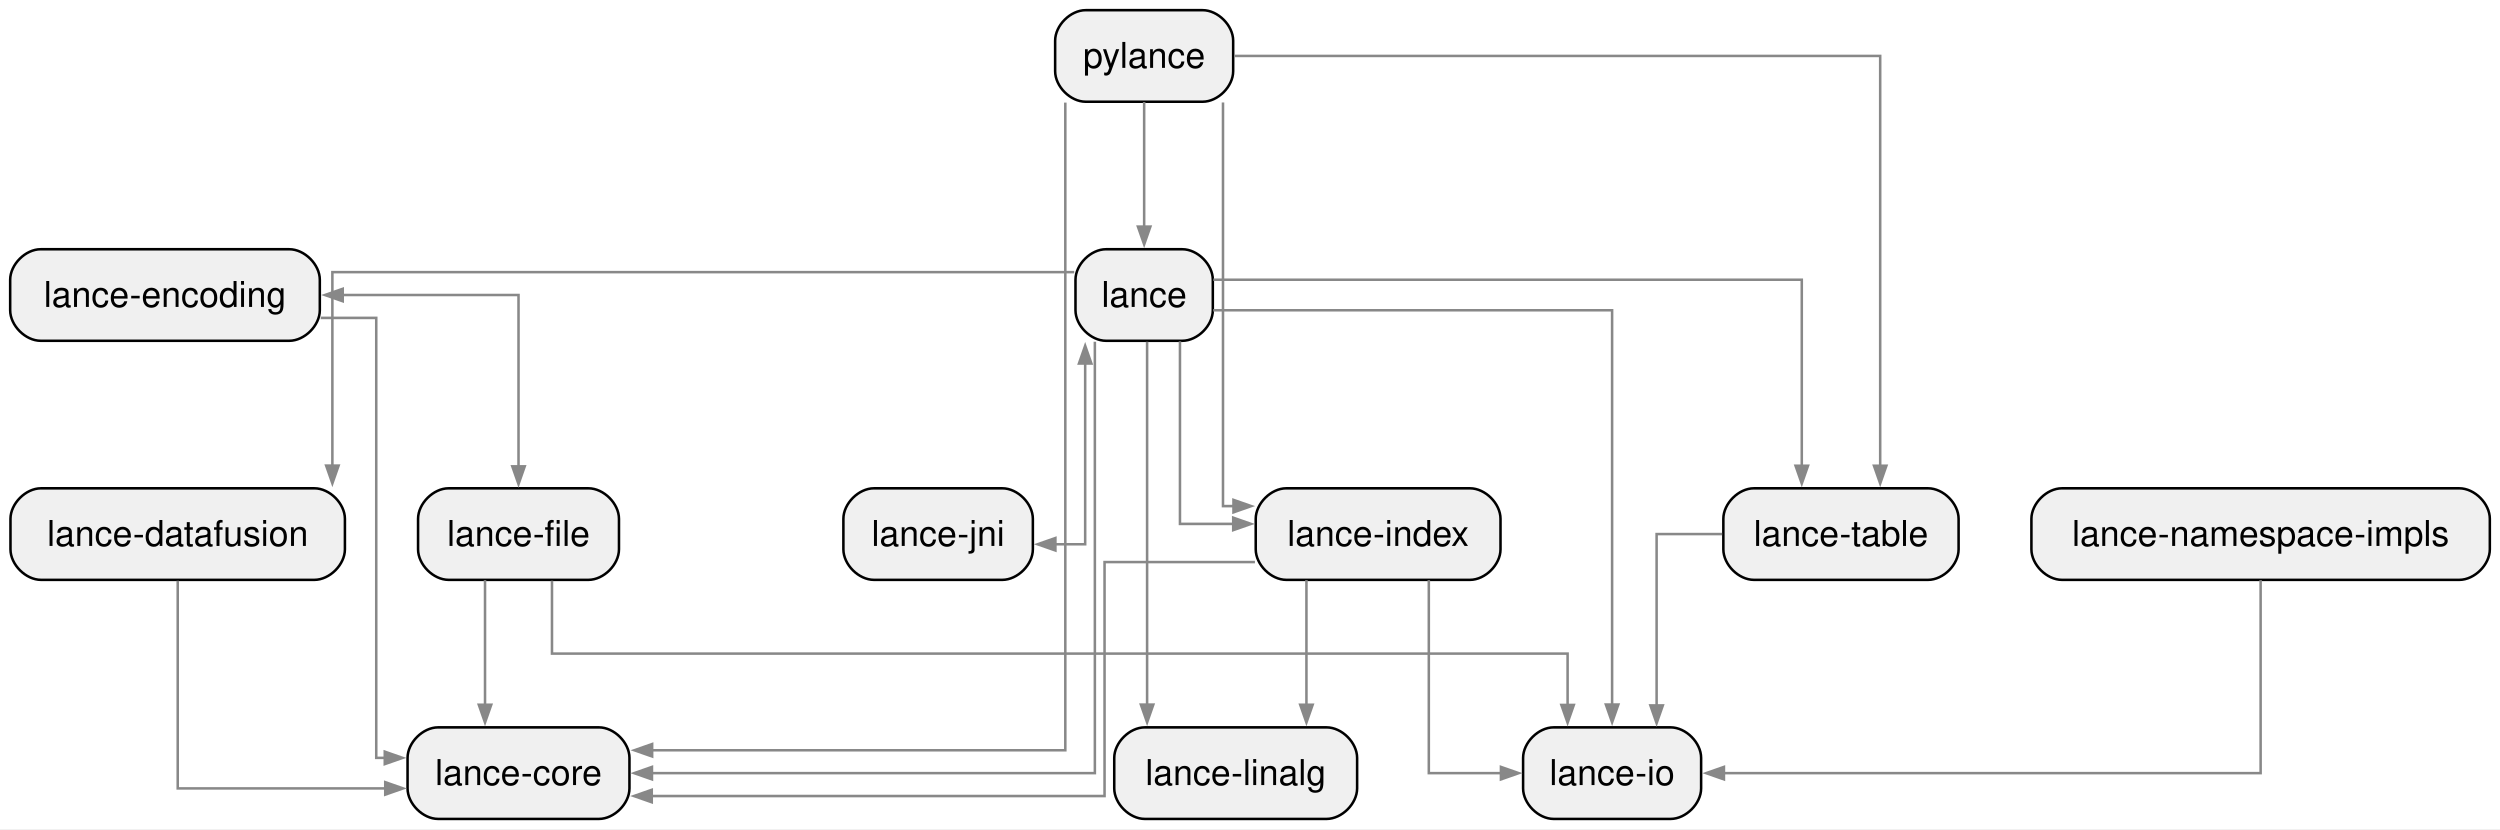
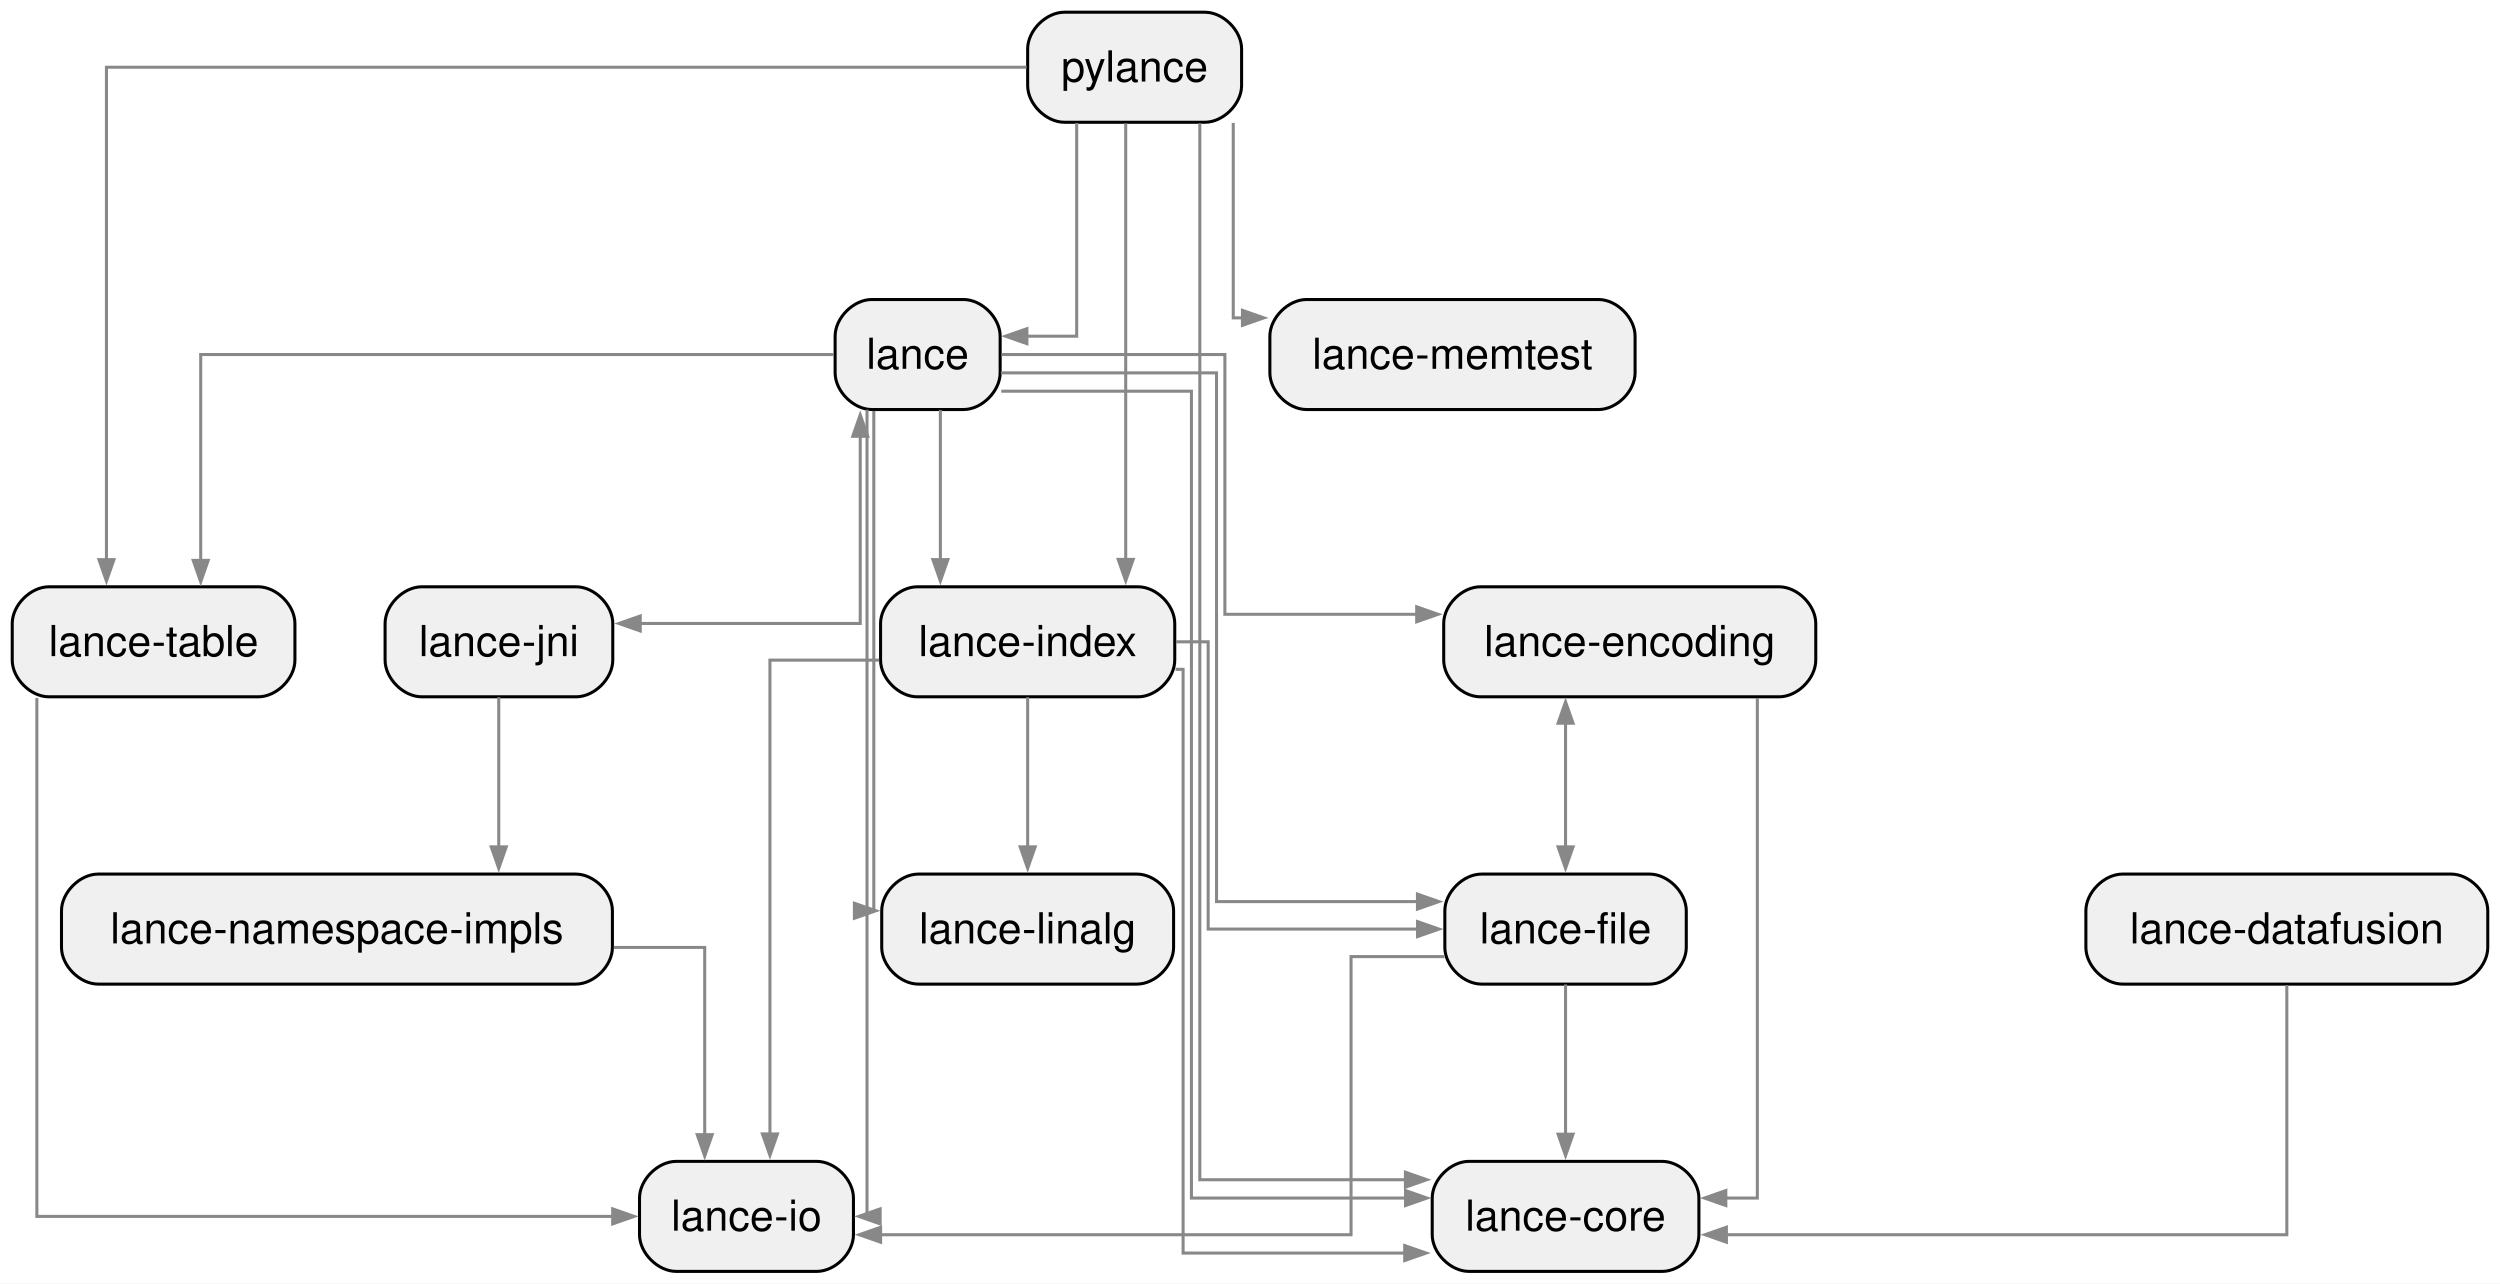
- <svg xmlns="http://www.w3.org/2000/svg" width="983pt" height="326pt" viewBox="0.00 0.00 983.00 326.00">
-   <g id="graph0" class="graph" transform="scale(1 1) rotate(0) translate(4 322)">
-     <polygon fill="white" stroke="none" points="-4,4 -4,-322 979,-322 979,4 -4,4" />
+ <svg xmlns="http://www.w3.org/2000/svg" width="818pt" height="420pt" viewBox="0.00 0.00 818.00 420.00">
+   <g id="graph0" class="graph" transform="scale(1 1) rotate(0) translate(4 416)">
+     <polygon fill="white" stroke="none" points="-4,4 -4,-416 814,-416 814,4 -4,4" />
    <g id="node1" class="node">
-       <path fill="#f0f0f0" stroke="black" d="M460.88,-224C460.88,-224 430.88,-224 430.88,-224 424.88,-224 418.88,-218 418.88,-212 418.88,-212 418.88,-200 418.88,-200 418.88,-194 424.88,-188 430.88,-188 430.88,-188 460.88,-188 460.88,-188 466.88,-188 472.88,-194 472.88,-200 472.88,-200 472.88,-212 472.88,-212 472.88,-218 466.88,-224 460.88,-224" />
-       <text xml:space="preserve" text-anchor="middle" x="445.88" y="-201.32" font-family="Helvetica,sans-Serif" font-size="14.00">lance</text>
+       <path fill="#f0f0f0" stroke="black" d="M311.25,-318C311.25,-318 281.25,-318 281.25,-318 275.25,-318 269.25,-312 269.25,-306 269.25,-306 269.25,-294 269.25,-294 269.25,-288 275.25,-282 281.25,-282 281.25,-282 311.25,-282 311.25,-282 317.25,-282 323.25,-288 323.25,-294 323.25,-294 323.25,-306 323.25,-306 323.25,-312 317.25,-318 311.25,-318" />
+       <text xml:space="preserve" text-anchor="middle" x="296.25" y="-295.32" font-family="Helvetica,sans-Serif" font-size="14.00">lance</text>
    </g>
    <g id="node2" class="node">
-       <path fill="#f0f0f0" stroke="black" d="M231.5,-36C231.5,-36 168.25,-36 168.25,-36 162.25,-36 156.25,-30 156.25,-24 156.25,-24 156.25,-12 156.25,-12 156.25,-6 162.25,0 168.25,0 168.25,0 231.5,0 231.5,0 237.5,0 243.5,-6 243.5,-12 243.5,-12 243.5,-24 243.5,-24 243.5,-30 237.5,-36 231.5,-36" />
-       <text xml:space="preserve" text-anchor="middle" x="199.88" y="-13.32" font-family="Helvetica,sans-Serif" font-size="14.00">lance-core</text>
+       <path fill="#f0f0f0" stroke="black" d="M539.88,-36C539.88,-36 476.62,-36 476.62,-36 470.62,-36 464.62,-30 464.62,-24 464.62,-24 464.62,-12 464.62,-12 464.62,-6 470.62,0 476.62,0 476.62,0 539.88,0 539.88,0 545.88,0 551.88,-6 551.88,-12 551.88,-12 551.88,-24 551.88,-24 551.88,-30 545.88,-36 539.88,-36" />
+       <text xml:space="preserve" text-anchor="middle" x="508.25" y="-13.32" font-family="Helvetica,sans-Serif" font-size="14.00">lance-core</text>
    </g>
    <g id="edge1" class="edge">
-       <path fill="none" stroke="#888888" d="M426.5,-187.63C426.5,-140.33 426.5,-18 426.5,-18 426.5,-18 252.35,-18 252.35,-18" />
-       <polygon fill="#888888" stroke="#888888" points="252.35,-15.55 245.35,-18 252.35,-20.45 252.35,-15.55" />
+       <path fill="none" stroke="#888888" d="M323.62,-288C349.97,-288 385.84,-288 385.84,-288 385.84,-288 385.84,-24 385.84,-24 385.84,-24 455.89,-24 455.89,-24" />
+       <polygon fill="#888888" stroke="#888888" points="455.89,-26.45 462.89,-24 455.89,-21.55 455.89,-26.45" />
+     </g>
+     <g id="node4" class="node">
+       <path fill="#f0f0f0" stroke="black" d="M578.12,-224C578.12,-224 480.38,-224 480.38,-224 474.38,-224 468.38,-218 468.38,-212 468.38,-212 468.38,-200 468.38,-200 468.38,-194 474.38,-188 480.38,-188 480.38,-188 578.12,-188 578.12,-188 584.12,-188 590.12,-194 590.12,-200 590.12,-200 590.12,-212 590.12,-212 590.12,-218 584.12,-224 578.12,-224" />
+       <text xml:space="preserve" text-anchor="middle" x="529.25" y="-201.32" font-family="Helvetica,sans-Serif" font-size="14.00">lance-encoding</text>
+     </g>
+     <g id="edge2" class="edge">
+       <path fill="none" stroke="#888888" d="M323.72,-300C353.49,-300 396.78,-300 396.78,-300 396.78,-300 396.78,-215 396.78,-215 396.78,-215 459.54,-215 459.54,-215" />
+       <polygon fill="#888888" stroke="#888888" points="459.54,-217.45 466.54,-215 459.54,-212.55 459.54,-217.45" />
+     </g>
+     <g id="node5" class="node">
+       <path fill="#f0f0f0" stroke="black" d="M535.75,-130C535.75,-130 480.75,-130 480.75,-130 474.75,-130 468.75,-124 468.75,-118 468.75,-118 468.75,-106 468.75,-106 468.75,-100 474.75,-94 480.75,-94 480.75,-94 535.75,-94 535.75,-94 541.75,-94 547.75,-100 547.75,-106 547.75,-106 547.75,-118 547.75,-118 547.75,-124 541.75,-130 535.75,-130" />
+       <text xml:space="preserve" text-anchor="middle" x="508.25" y="-107.33" font-family="Helvetica,sans-Serif" font-size="14.00">lance-file</text>
+     </g>
+     <g id="edge3" class="edge">
+       <path fill="none" stroke="#888888" d="M323.49,-294C352.43,-294 394.05,-294 394.05,-294 394.05,-294 394.05,-121 394.05,-121 394.05,-121 459.79,-121 459.79,-121" />
+       <polygon fill="#888888" stroke="#888888" points="459.79,-123.45 466.79,-121 459.79,-118.55 459.79,-123.45" />
+     </g>
+     <g id="node6" class="node">
+       <path fill="#f0f0f0" stroke="black" d="M368.38,-224C368.38,-224 296.12,-224 296.12,-224 290.12,-224 284.12,-218 284.12,-212 284.12,-212 284.12,-200 284.12,-200 284.12,-194 290.12,-188 296.12,-188 296.12,-188 368.38,-188 368.38,-188 374.38,-188 380.38,-194 380.38,-200 380.38,-200 380.38,-212 380.38,-212 380.38,-218 374.38,-224 368.38,-224" />
+       <text xml:space="preserve" text-anchor="middle" x="332.25" y="-201.32" font-family="Helvetica,sans-Serif" font-size="14.00">lance-index</text>
+     </g>
+     <g id="edge4" class="edge">
+       <path fill="none" stroke="#888888" d="M303.69,-281.88C303.69,-281.88 303.69,-232.9 303.69,-232.9" />
+       <polygon fill="#888888" stroke="#888888" points="306.14,-232.9 303.69,-225.9 301.24,-232.9 306.14,-232.9" />
+     </g>
+     <g id="node7" class="node">
+       <path fill="#f0f0f0" stroke="black" d="M263.25,-36C263.25,-36 217.25,-36 217.25,-36 211.25,-36 205.25,-30 205.25,-24 205.25,-24 205.25,-12 205.25,-12 205.25,-6 211.25,0 217.25,0 217.25,0 263.25,0 263.25,0 269.25,0 275.25,-6 275.25,-12 275.25,-12 275.25,-24 275.25,-24 275.25,-30 269.25,-36 263.25,-36" />
+       <text xml:space="preserve" text-anchor="middle" x="240.25" y="-13.32" font-family="Helvetica,sans-Serif" font-size="14.00">lance-io</text>
+     </g>
+     <g id="edge5" class="edge">
+       <path fill="none" stroke="#888888" d="M279.69,-281.93C279.69,-219.69 279.69,-18 279.69,-18 279.69,-18 279.27,-18 279.27,-18" />
+       <polygon fill="#888888" stroke="#888888" points="283.98,-15.55 276.98,-18 283.98,-20.45 283.98,-15.55" />
+     </g>
+     <g id="node8" class="node">
+       <path fill="#f0f0f0" stroke="black" d="M184.5,-224C184.5,-224 134,-224 134,-224 128,-224 122,-218 122,-212 122,-212 122,-200 122,-200 122,-194 128,-188 134,-188 134,-188 184.5,-188 184.5,-188 190.5,-188 196.5,-194 196.5,-200 196.5,-200 196.5,-212 196.5,-212 196.5,-218 190.5,-224 184.5,-224" />
+       <text xml:space="preserve" text-anchor="middle" x="159.25" y="-201.32" font-family="Helvetica,sans-Serif" font-size="14.00">lance-jni</text>
+     </g>
+     <g id="edge6" class="edge">
+       <path fill="none" stroke="#888888" d="M277.47,-273.25C277.47,-273.25 277.47,-212 277.47,-212 277.47,-212 205.49,-212 205.49,-212" />
+       <polygon fill="#888888" stroke="#888888" points="275.02,-273.25 277.47,-280.25 279.92,-273.25 275.02,-273.25" />
+       <polygon fill="#888888" stroke="#888888" points="205.49,-209.55 198.49,-212 205.49,-214.45 205.49,-209.55" />
+     </g>
+     <g id="node9" class="node">
+       <path fill="#f0f0f0" stroke="black" d="M368,-130C368,-130 296.5,-130 296.5,-130 290.5,-130 284.5,-124 284.5,-118 284.5,-118 284.5,-106 284.5,-106 284.5,-100 290.5,-94 296.5,-94 296.5,-94 368,-94 368,-94 374,-94 380,-100 380,-106 380,-106 380,-118 380,-118 380,-124 374,-130 368,-130" />
+       <text xml:space="preserve" text-anchor="middle" x="332.25" y="-107.33" font-family="Helvetica,sans-Serif" font-size="14.00">lance-linalg</text>
+     </g>
+     <g id="edge7" class="edge">
+       <path fill="none" stroke="#888888" d="M281.91,-281.55C281.91,-235.28 281.91,-118 281.91,-118 281.91,-118 282.12,-118 282.12,-118" />
+       <polygon fill="#888888" stroke="#888888" points="275.56,-120.45 282.56,-118 275.56,-115.55 275.56,-120.45" />
+     </g>
+     <g id="node12" class="node">
+       <path fill="#f0f0f0" stroke="black" d="M80.5,-224C80.5,-224 12,-224 12,-224 6,-224 0,-218 0,-212 0,-212 0,-200 0,-200 0,-194 6,-188 12,-188 12,-188 80.5,-188 80.5,-188 86.5,-188 92.5,-194 92.5,-200 92.5,-200 92.5,-212 92.5,-212 92.5,-218 86.5,-224 80.5,-224" />
+       <text xml:space="preserve" text-anchor="middle" x="46.25" y="-201.32" font-family="Helvetica,sans-Serif" font-size="14.00">lance-table</text>
+     </g>
+     <g id="edge8" class="edge">
+       <path fill="none" stroke="#888888" d="M268.88,-300C207,-300 61.67,-300 61.67,-300 61.67,-300 61.67,-232.64 61.67,-232.64" />
+       <polygon fill="#888888" stroke="#888888" points="64.12,-232.64 61.67,-225.64 59.22,-232.64 64.12,-232.64" />
    </g>
    <g id="node3" class="node">
-       <path fill="#f0f0f0" stroke="black" d="M119.62,-130C119.62,-130 12.12,-130 12.12,-130 6.12,-130 0.12,-124 0.12,-118 0.12,-118 0.12,-106 0.12,-106 0.12,-100 6.12,-94 12.12,-94 12.12,-94 119.62,-94 119.62,-94 125.62,-94 131.62,-100 131.62,-106 131.62,-106 131.62,-118 131.62,-118 131.62,-124 125.62,-130 119.62,-130" />
-       <text xml:space="preserve" text-anchor="middle" x="65.88" y="-107.33" font-family="Helvetica,sans-Serif" font-size="14.00">lance-datafusion</text>
+       <path fill="#f0f0f0" stroke="black" d="M798,-130C798,-130 690.5,-130 690.5,-130 684.5,-130 678.5,-124 678.5,-118 678.5,-118 678.5,-106 678.5,-106 678.5,-100 684.5,-94 690.5,-94 690.5,-94 798,-94 798,-94 804,-94 810,-100 810,-106 810,-106 810,-118 810,-118 810,-124 804,-130 798,-130" />
+       <text xml:space="preserve" text-anchor="middle" x="744.25" y="-107.33" font-family="Helvetica,sans-Serif" font-size="14.00">lance-datafusion</text>
    </g>
-     <g id="edge2" class="edge">
-       <path fill="none" stroke="#888888" d="M418.38,-215C340.96,-215 126.69,-215 126.69,-215 126.69,-215 126.69,-138.93 126.69,-138.93" />
-       <polygon fill="#888888" stroke="#888888" points="129.14,-138.93 126.69,-131.93 124.24,-138.93 129.14,-138.93" />
+     <g id="edge9" class="edge">
+       <path fill="none" stroke="#888888" d="M744.25,-93.66C744.25,-64.79 744.25,-12 744.25,-12 744.25,-12 560.88,-12 560.88,-12" />
+       <polygon fill="#888888" stroke="#888888" points="560.88,-9.55 553.88,-12 560.88,-14.45 560.88,-9.55" />
    </g>
-     <g id="node6" class="node">
-       <path fill="#f0f0f0" stroke="black" d="M574,-130C574,-130 501.75,-130 501.75,-130 495.75,-130 489.75,-124 489.75,-118 489.75,-118 489.75,-106 489.75,-106 489.75,-100 495.75,-94 501.75,-94 501.75,-94 574,-94 574,-94 580,-94 586,-100 586,-106 586,-106 586,-118 586,-118 586,-124 580,-130 574,-130" />
-       <text xml:space="preserve" text-anchor="middle" x="537.88" y="-107.33" font-family="Helvetica,sans-Serif" font-size="14.00">lance-index</text>
+     <g id="edge10" class="edge">
+       <path fill="none" stroke="#888888" d="M571,-187.55C571,-141.28 571,-24 571,-24 571,-24 560.69,-24 560.69,-24" />
+       <polygon fill="#888888" stroke="#888888" points="560.69,-21.55 553.69,-24 560.69,-26.45 560.69,-21.55" />
    </g>
-     <g id="edge3" class="edge">
-       <path fill="none" stroke="#888888" d="M459.96,-187.79C459.96,-161.49 459.96,-116 459.96,-116 459.96,-116 480.9,-116 480.9,-116" />
-       <polygon fill="#888888" stroke="#888888" points="480.9,-118.45 487.9,-116 480.9,-113.55 480.9,-118.45" />
+     <g id="edge11" class="edge">
+       <path fill="none" stroke="#888888" d="M508.25,-179.36C508.25,-179.36 508.25,-138.9 508.25,-138.9" />
+       <polygon fill="#888888" stroke="#888888" points="505.8,-179.36 508.25,-186.36 510.7,-179.36 505.8,-179.36" />
+       <polygon fill="#888888" stroke="#888888" points="510.7,-138.9 508.25,-131.9 505.8,-138.9 510.7,-138.9" />
    </g>
-     <g id="node7" class="node">
-       <path fill="#f0f0f0" stroke="black" d="M652.88,-36C652.88,-36 606.88,-36 606.88,-36 600.88,-36 594.88,-30 594.88,-24 594.88,-24 594.88,-12 594.88,-12 594.88,-6 600.88,0 606.88,0 606.88,0 652.88,0 652.88,0 658.88,0 664.88,-6 664.88,-12 664.88,-12 664.88,-24 664.88,-24 664.88,-30 658.88,-36 652.88,-36" />
-       <text xml:space="preserve" text-anchor="middle" x="629.88" y="-13.32" font-family="Helvetica,sans-Serif" font-size="14.00">lance-io</text>
+     <g id="edge12" class="edge">
+       <path fill="none" stroke="#888888" d="M508.25,-93.88C508.25,-93.88 508.25,-44.9 508.25,-44.9" />
+       <polygon fill="#888888" stroke="#888888" points="510.7,-44.9 508.25,-37.9 505.8,-44.9 510.7,-44.9" />
    </g>
-     <g id="edge4" class="edge">
-       <path fill="none" stroke="#888888" d="M473.02,-200C524.21,-200 629.88,-200 629.88,-200 629.88,-200 629.88,-44.97 629.88,-44.97" />
-       <polygon fill="#888888" stroke="#888888" points="632.33,-44.97 629.88,-37.97 627.43,-44.97 632.33,-44.97" />
+     <g id="edge14" class="edge">
+       <path fill="none" stroke="#888888" d="M468.64,-103C452.72,-103 438.06,-103 438.06,-103 438.06,-103 438.06,-12 438.06,-12 438.06,-12 284.13,-12 284.13,-12" />
+       <polygon fill="#888888" stroke="#888888" points="284.13,-9.55 277.13,-12 284.13,-14.45 284.13,-9.55" />
    </g>
-     <g id="node8" class="node">
-       <path fill="#f0f0f0" stroke="black" d="M390.12,-130C390.12,-130 339.62,-130 339.62,-130 333.62,-130 327.62,-124 327.62,-118 327.62,-118 327.62,-106 327.62,-106 327.62,-100 333.62,-94 339.62,-94 339.62,-94 390.12,-94 390.12,-94 396.12,-94 402.12,-100 402.12,-106 402.12,-106 402.12,-118 402.12,-118 402.12,-124 396.12,-130 390.12,-130" />
-       <text xml:space="preserve" text-anchor="middle" x="364.88" y="-107.33" font-family="Helvetica,sans-Serif" font-size="14.00">lance-jni</text>
+     <g id="edge15" class="edge">
+       <path fill="none" stroke="#888888" d="M380.66,-197C382.21,-197 383.11,-197 383.11,-197 383.11,-197 383.11,-6 383.11,-6 383.11,-6 455.62,-6 455.62,-6" />
+       <polygon fill="#888888" stroke="#888888" points="455.62,-8.45 462.62,-6 455.62,-3.55 455.62,-8.45" />
    </g>
-     <g id="edge5" class="edge">
-       <path fill="none" stroke="#888888" d="M422.69,-179.05C422.69,-179.05 422.69,-108 422.69,-108 422.69,-108 410.98,-108 410.98,-108" />
-       <polygon fill="#888888" stroke="#888888" points="420.24,-179.05 422.69,-186.05 425.14,-179.05 420.24,-179.05" />
-       <polygon fill="#888888" stroke="#888888" points="410.98,-105.55 403.98,-108 410.98,-110.45 410.98,-105.55" />
+     <g id="edge16" class="edge">
+       <path fill="none" stroke="#888888" d="M380.75,-206C387.02,-206 391.31,-206 391.31,-206 391.31,-206 391.31,-112 391.31,-112 391.31,-112 459.82,-112 459.82,-112" />
+       <polygon fill="#888888" stroke="#888888" points="459.82,-114.45 466.82,-112 459.82,-109.55 459.82,-114.45" />
    </g>
-     <g id="node9" class="node">
-       <path fill="#f0f0f0" stroke="black" d="M517.62,-36C517.62,-36 446.12,-36 446.12,-36 440.12,-36 434.12,-30 434.12,-24 434.12,-24 434.12,-12 434.12,-12 434.12,-6 440.12,0 446.12,0 446.12,0 517.62,0 517.62,0 523.62,0 529.62,-6 529.62,-12 529.62,-12 529.62,-24 529.62,-24 529.62,-30 523.62,-36 517.62,-36" />
-       <text xml:space="preserve" text-anchor="middle" x="481.88" y="-13.32" font-family="Helvetica,sans-Serif" font-size="14.00">lance-linalg</text>
+     <g id="edge17" class="edge">
+       <path fill="none" stroke="#888888" d="M283.68,-200C264.93,-200 247.92,-200 247.92,-200 247.92,-200 247.92,-44.97 247.92,-44.97" />
+       <polygon fill="#888888" stroke="#888888" points="250.37,-44.97 247.92,-37.97 245.47,-44.97 250.37,-44.97" />
    </g>
-     <g id="edge6" class="edge">
-       <path fill="none" stroke="#888888" d="M447.04,-187.63C447.04,-187.63 447.04,-44.96 447.04,-44.96" />
-       <polygon fill="#888888" stroke="#888888" points="449.49,-44.96 447.04,-37.96 444.59,-44.96 449.49,-44.96" />
+     <g id="edge18" class="edge">
+       <path fill="none" stroke="#888888" d="M332.25,-187.88C332.25,-187.88 332.25,-138.9 332.25,-138.9" />
+       <polygon fill="#888888" stroke="#888888" points="334.7,-138.9 332.25,-131.9 329.8,-138.9 334.7,-138.9" />
    </g>
    <g id="node11" class="node">
-       <path fill="#f0f0f0" stroke="black" d="M754.12,-130C754.12,-130 685.62,-130 685.62,-130 679.62,-130 673.62,-124 673.62,-118 673.62,-118 673.62,-106 673.62,-106 673.62,-100 679.62,-94 685.62,-94 685.62,-94 754.12,-94 754.12,-94 760.12,-94 766.12,-100 766.12,-106 766.12,-106 766.12,-118 766.12,-118 766.12,-124 760.12,-130 754.12,-130" />
-       <text xml:space="preserve" text-anchor="middle" x="719.88" y="-107.33" font-family="Helvetica,sans-Serif" font-size="14.00">lance-table</text>
+       <path fill="#f0f0f0" stroke="black" d="M184.38,-130C184.38,-130 28.12,-130 28.12,-130 22.12,-130 16.12,-124 16.12,-118 16.12,-118 16.12,-106 16.12,-106 16.12,-100 22.12,-94 28.12,-94 28.12,-94 184.38,-94 184.38,-94 190.38,-94 196.38,-100 196.38,-106 196.38,-106 196.38,-118 196.38,-118 196.38,-124 190.38,-130 184.38,-130" />
+       <text xml:space="preserve" text-anchor="middle" x="106.25" y="-107.33" font-family="Helvetica,sans-Serif" font-size="14.00">lance-namespace-impls</text>
    </g>
-     <g id="edge7" class="edge">
-       <path fill="none" stroke="#888888" d="M473.06,-212C539.45,-212 704.46,-212 704.46,-212 704.46,-212 704.46,-138.86 704.46,-138.86" />
-       <polygon fill="#888888" stroke="#888888" points="706.91,-138.86 704.46,-131.86 702.01,-138.86 706.91,-138.86" />
-     </g>
-     <g id="edge8" class="edge">
-       <path fill="none" stroke="#888888" d="M65.88,-93.66C65.88,-64.79 65.88,-12 65.88,-12 65.88,-12 147.48,-12 147.48,-12" />
-       <polygon fill="#888888" stroke="#888888" points="147.48,-14.45 154.48,-12 147.48,-9.55 147.48,-14.45" />
-     </g>
-     <g id="node4" class="node">
-       <path fill="#f0f0f0" stroke="black" d="M109.75,-224C109.75,-224 12,-224 12,-224 6,-224 0,-218 0,-212 0,-212 0,-200 0,-200 0,-194 6,-188 12,-188 12,-188 109.75,-188 109.75,-188 115.75,-188 121.75,-194 121.75,-200 121.75,-200 121.75,-212 121.75,-212 121.75,-218 115.75,-224 109.75,-224" />
-       <text xml:space="preserve" text-anchor="middle" x="60.88" y="-201.32" font-family="Helvetica,sans-Serif" font-size="14.00">lance-encoding</text>
-     </g>
-     <g id="edge9" class="edge">
-       <path fill="none" stroke="#888888" d="M122.11,-197C134.56,-197 143.94,-197 143.94,-197 143.94,-197 143.94,-24 143.94,-24 143.94,-24 147.29,-24 147.29,-24" />
-       <polygon fill="#888888" stroke="#888888" points="147.29,-26.45 154.29,-24 147.29,-21.55 147.29,-26.45" />
-     </g>
-     <g id="node5" class="node">
-       <path fill="#f0f0f0" stroke="black" d="M227.38,-130C227.38,-130 172.38,-130 172.38,-130 166.38,-130 160.38,-124 160.38,-118 160.38,-118 160.38,-106 160.38,-106 160.38,-100 166.38,-94 172.38,-94 172.38,-94 227.38,-94 227.38,-94 233.38,-94 239.38,-100 239.38,-106 239.38,-106 239.38,-118 239.38,-118 239.38,-124 233.38,-130 227.38,-130" />
-       <text xml:space="preserve" text-anchor="middle" x="199.88" y="-107.33" font-family="Helvetica,sans-Serif" font-size="14.00">lance-file</text>
-     </g>
-     <g id="edge10" class="edge">
-       <path fill="none" stroke="#888888" d="M130.76,-206C130.76,-206 199.88,-206 199.88,-206 199.88,-206 199.88,-138.64 199.88,-138.64" />
-       <polygon fill="#888888" stroke="#888888" points="130.76,-203.55 123.76,-206 130.76,-208.45 130.76,-203.55" />
-       <polygon fill="#888888" stroke="#888888" points="202.33,-138.64 199.88,-131.64 197.43,-138.64 202.33,-138.64" />
-     </g>
-     <g id="edge11" class="edge">
-       <path fill="none" stroke="#888888" d="M186.71,-93.88C186.71,-93.88 186.71,-44.9 186.71,-44.9" />
-       <polygon fill="#888888" stroke="#888888" points="189.16,-44.9 186.71,-37.9 184.26,-44.9 189.16,-44.9" />
-     </g>
-     <g id="edge13" class="edge">
-       <path fill="none" stroke="#888888" d="M213.04,-93.69C213.04,-80.5 213.04,-65 213.04,-65 213.04,-65 612.38,-65 612.38,-65 612.38,-65 612.38,-44.82 612.38,-44.82" />
-       <polygon fill="#888888" stroke="#888888" points="614.83,-44.82 612.38,-37.82 609.93,-44.82 614.83,-44.82" />
-     </g>
-     <g id="edge14" class="edge">
-       <path fill="none" stroke="#888888" d="M489.44,-101C460.89,-101 430.31,-101 430.31,-101 430.31,-101 430.31,-9 430.31,-9 430.31,-9 252.27,-9 252.27,-9" />
-       <polygon fill="#888888" stroke="#888888" points="252.27,-6.55 245.27,-9 252.27,-11.45 252.27,-6.55" />
-     </g>
-     <g id="edge15" class="edge">
-       <path fill="none" stroke="#888888" d="M557.81,-93.88C557.81,-66.56 557.81,-18 557.81,-18 557.81,-18 586.17,-18 586.17,-18" />
-       <polygon fill="#888888" stroke="#888888" points="586.17,-20.45 593.17,-18 586.17,-15.55 586.17,-20.45" />
-     </g>
-     <g id="edge16" class="edge">
-       <path fill="none" stroke="#888888" d="M509.69,-93.88C509.69,-93.88 509.69,-44.9 509.69,-44.9" />
-       <polygon fill="#888888" stroke="#888888" points="512.14,-44.9 509.69,-37.9 507.24,-44.9 512.14,-44.9" />
+     <g id="edge20" class="edge">
+       <path fill="none" stroke="#888888" d="M159.19,-187.88C159.19,-187.88 159.19,-138.9 159.19,-138.9" />
+       <polygon fill="#888888" stroke="#888888" points="161.64,-138.9 159.19,-131.9 156.74,-138.9 161.64,-138.9" />
    </g>
    <g id="node10" class="node">
-       <path fill="#f0f0f0" stroke="black" d="M963,-130C963,-130 806.75,-130 806.75,-130 800.75,-130 794.75,-124 794.75,-118 794.75,-118 794.75,-106 794.75,-106 794.75,-100 800.75,-94 806.75,-94 806.75,-94 963,-94 963,-94 969,-94 975,-100 975,-106 975,-106 975,-118 975,-118 975,-124 969,-130 963,-130" />
-       <text xml:space="preserve" text-anchor="middle" x="884.88" y="-107.33" font-family="Helvetica,sans-Serif" font-size="14.00">lance-namespace-impls</text>
-     </g>
-     <g id="edge18" class="edge">
-       <path fill="none" stroke="#888888" d="M884.88,-93.88C884.88,-66.56 884.88,-18 884.88,-18 884.88,-18 673.85,-18 673.85,-18" />
-       <polygon fill="#888888" stroke="#888888" points="673.85,-15.55 666.85,-18 673.85,-20.45 673.85,-15.55" />
-     </g>
-     <g id="edge19" class="edge">
-       <path fill="none" stroke="#888888" d="M673.14,-112C659.11,-112 647.38,-112 647.38,-112 647.38,-112 647.38,-44.64 647.38,-44.64" />
-       <polygon fill="#888888" stroke="#888888" points="649.83,-44.64 647.38,-37.64 644.93,-44.64 649.83,-44.64" />
-     </g>
-     <g id="node12" class="node">
-       <path fill="#f0f0f0" stroke="black" d="M468.88,-318C468.88,-318 422.88,-318 422.88,-318 416.88,-318 410.88,-312 410.88,-306 410.88,-306 410.88,-294 410.88,-294 410.88,-288 416.88,-282 422.88,-282 422.88,-282 468.88,-282 468.88,-282 474.88,-282 480.88,-288 480.88,-294 480.88,-294 480.88,-306 480.88,-306 480.88,-312 474.88,-318 468.88,-318" />
-       <text xml:space="preserve" text-anchor="middle" x="445.88" y="-295.32" font-family="Helvetica,sans-Serif" font-size="14.00">pylance</text>
-     </g>
-     <g id="edge20" class="edge">
-       <path fill="none" stroke="#888888" d="M445.88,-281.88C445.88,-281.88 445.88,-232.9 445.88,-232.9" />
-       <polygon fill="#888888" stroke="#888888" points="448.33,-232.9 445.88,-225.9 443.43,-232.9 448.33,-232.9" />
+       <path fill="#f0f0f0" stroke="black" d="M519,-318C519,-318 423.5,-318 423.5,-318 417.5,-318 411.5,-312 411.5,-306 411.5,-306 411.5,-294 411.5,-294 411.5,-288 417.5,-282 423.5,-282 423.5,-282 519,-282 519,-282 525,-282 531,-288 531,-294 531,-294 531,-306 531,-306 531,-312 525,-318 519,-318" />
+       <text xml:space="preserve" text-anchor="middle" x="471.25" y="-295.32" font-family="Helvetica,sans-Serif" font-size="14.00">lance-memtest</text>
    </g>
    <g id="edge21" class="edge">
-       <path fill="none" stroke="#888888" d="M414.88,-281.66C414.88,-220.45 414.88,-27 414.88,-27 414.88,-27 252.42,-27 252.42,-27" />
-       <polygon fill="#888888" stroke="#888888" points="252.42,-24.55 245.42,-27 252.42,-29.45 252.42,-24.55" />
+       <path fill="none" stroke="#888888" d="M196.84,-106C213.93,-106 226.58,-106 226.58,-106 226.58,-106 226.58,-44.75 226.58,-44.75" />
+       <polygon fill="#888888" stroke="#888888" points="229.03,-44.75 226.58,-37.75 224.13,-44.75 229.03,-44.75" />
    </g>
    <g id="edge22" class="edge">
-       <path fill="none" stroke="#888888" d="M476.88,-281.72C476.88,-236.5 476.88,-123 476.88,-123 476.88,-123 481,-123 481,-123" />
-       <polygon fill="#888888" stroke="#888888" points="481,-125.45 488,-123 481,-120.55 481,-125.45" />
+       <path fill="none" stroke="#888888" d="M8.06,-187.63C8.06,-140.33 8.06,-18 8.06,-18 8.06,-18 196.47,-18 196.47,-18" />
+       <polygon fill="#888888" stroke="#888888" points="196.47,-20.45 203.47,-18 196.47,-15.55 196.47,-20.45" />
+     </g>
+     <g id="node13" class="node">
+       <path fill="#f0f0f0" stroke="black" d="M390.25,-412C390.25,-412 344.25,-412 344.25,-412 338.25,-412 332.25,-406 332.25,-400 332.25,-400 332.25,-388 332.25,-388 332.25,-382 338.25,-376 344.25,-376 344.25,-376 390.25,-376 390.25,-376 396.25,-376 402.25,-382 402.25,-388 402.25,-388 402.25,-400 402.25,-400 402.25,-406 396.25,-412 390.25,-412" />
+       <text xml:space="preserve" text-anchor="middle" x="367.25" y="-389.32" font-family="Helvetica,sans-Serif" font-size="14.00">pylance</text>
    </g>
    <g id="edge23" class="edge">
-       <path fill="none" stroke="#888888" d="M481.36,-300C558.65,-300 735.29,-300 735.29,-300 735.29,-300 735.29,-138.88 735.29,-138.88" />
-       <polygon fill="#888888" stroke="#888888" points="737.74,-138.88 735.29,-131.88 732.84,-138.88 737.74,-138.88" />
+       <path fill="none" stroke="#888888" d="M348.29,-375.77C348.29,-349.99 348.29,-306 348.29,-306 348.29,-306 332,-306 332,-306" />
+       <polygon fill="#888888" stroke="#888888" points="332,-303.55 325,-306 332,-308.45 332,-303.55" />
+     </g>
+     <g id="edge24" class="edge">
+       <path fill="none" stroke="#888888" d="M388.58,-375.7C388.58,-301.89 388.58,-30 388.58,-30 388.58,-30 455.85,-30 455.85,-30" />
+       <polygon fill="#888888" stroke="#888888" points="455.85,-32.45 462.85,-30 455.85,-27.55 455.85,-32.45" />
+     </g>
+     <g id="edge25" class="edge">
+       <path fill="none" stroke="#888888" d="M364.33,-375.63C364.33,-375.63 364.33,-232.96 364.33,-232.96" />
+       <polygon fill="#888888" stroke="#888888" points="366.78,-232.96 364.33,-225.96 361.88,-232.96 366.78,-232.96" />
+     </g>
+     <g id="edge26" class="edge">
+       <path fill="none" stroke="#888888" d="M399.52,-375.8C399.52,-351.64 399.52,-312 399.52,-312 399.52,-312 402.53,-312 402.53,-312" />
+       <polygon fill="#888888" stroke="#888888" points="402.53,-314.45 409.53,-312 402.53,-309.55 402.53,-314.45" />
+     </g>
+     <g id="edge27" class="edge">
+       <path fill="none" stroke="#888888" d="M331.88,-394C245.51,-394 30.83,-394 30.83,-394 30.83,-394 30.83,-232.88 30.83,-232.88" />
+       <polygon fill="#888888" stroke="#888888" points="33.28,-232.88 30.83,-225.88 28.38,-232.88 33.28,-232.88" />
    </g>
  </g>
</svg>
